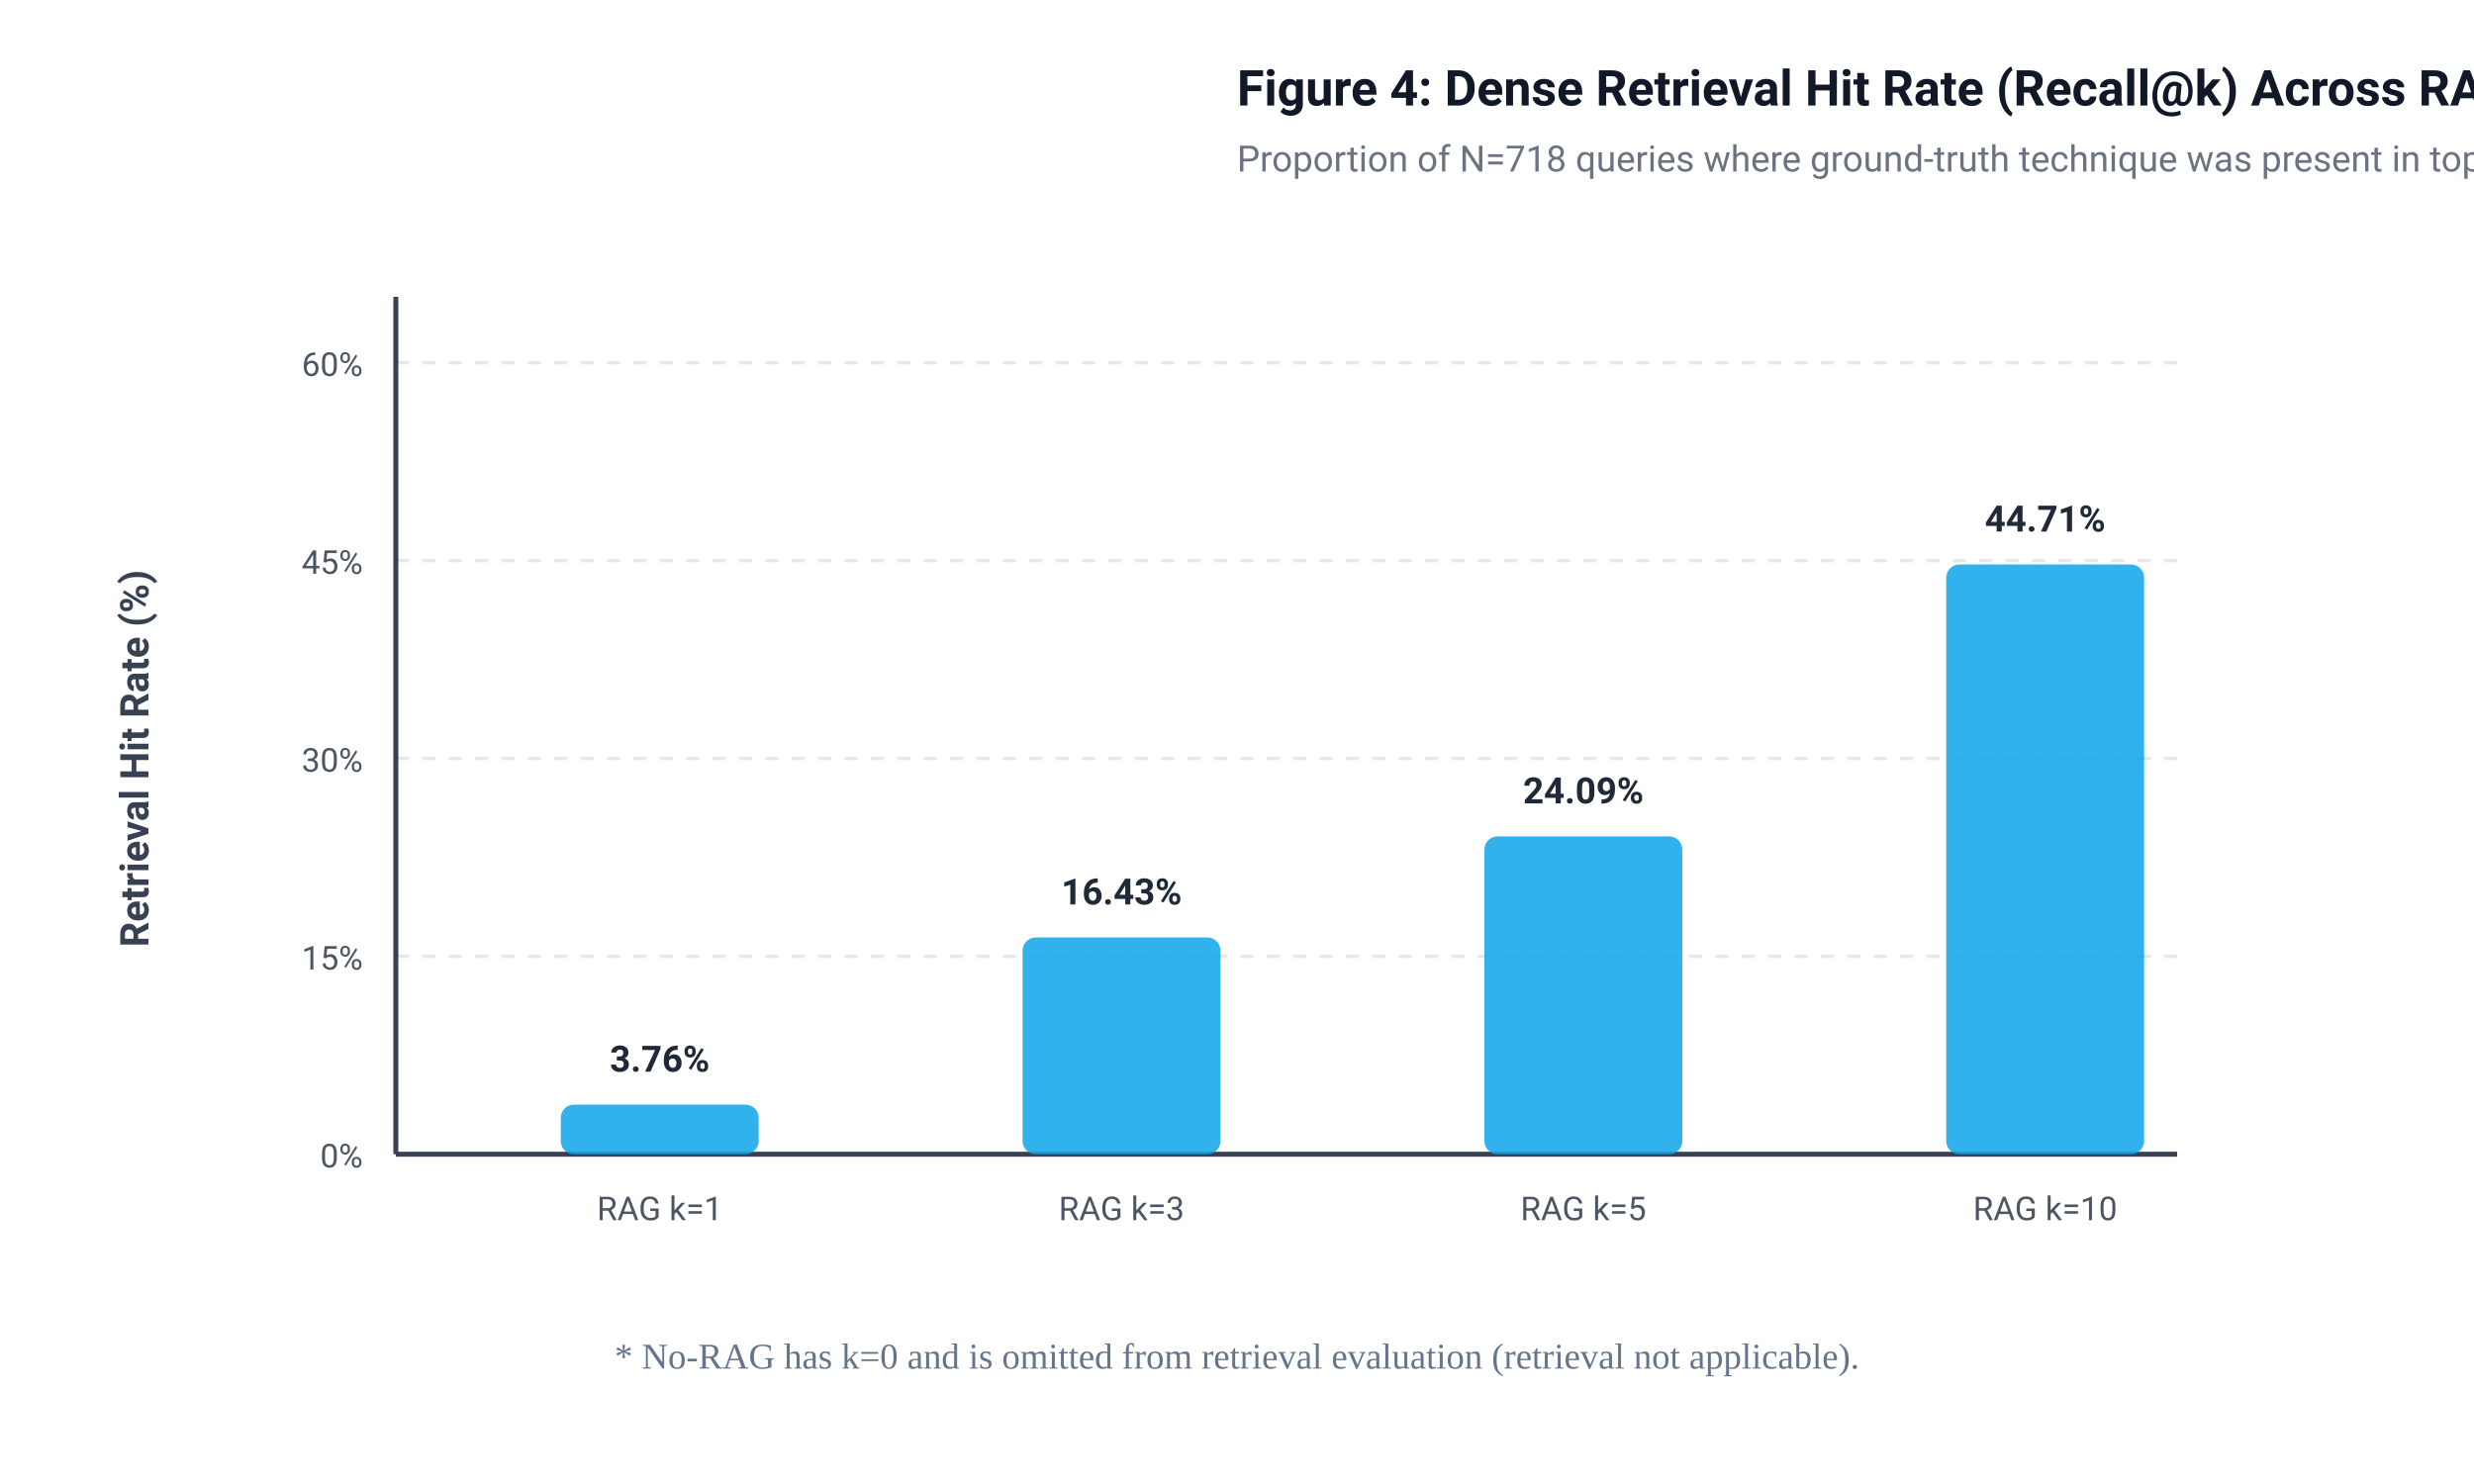
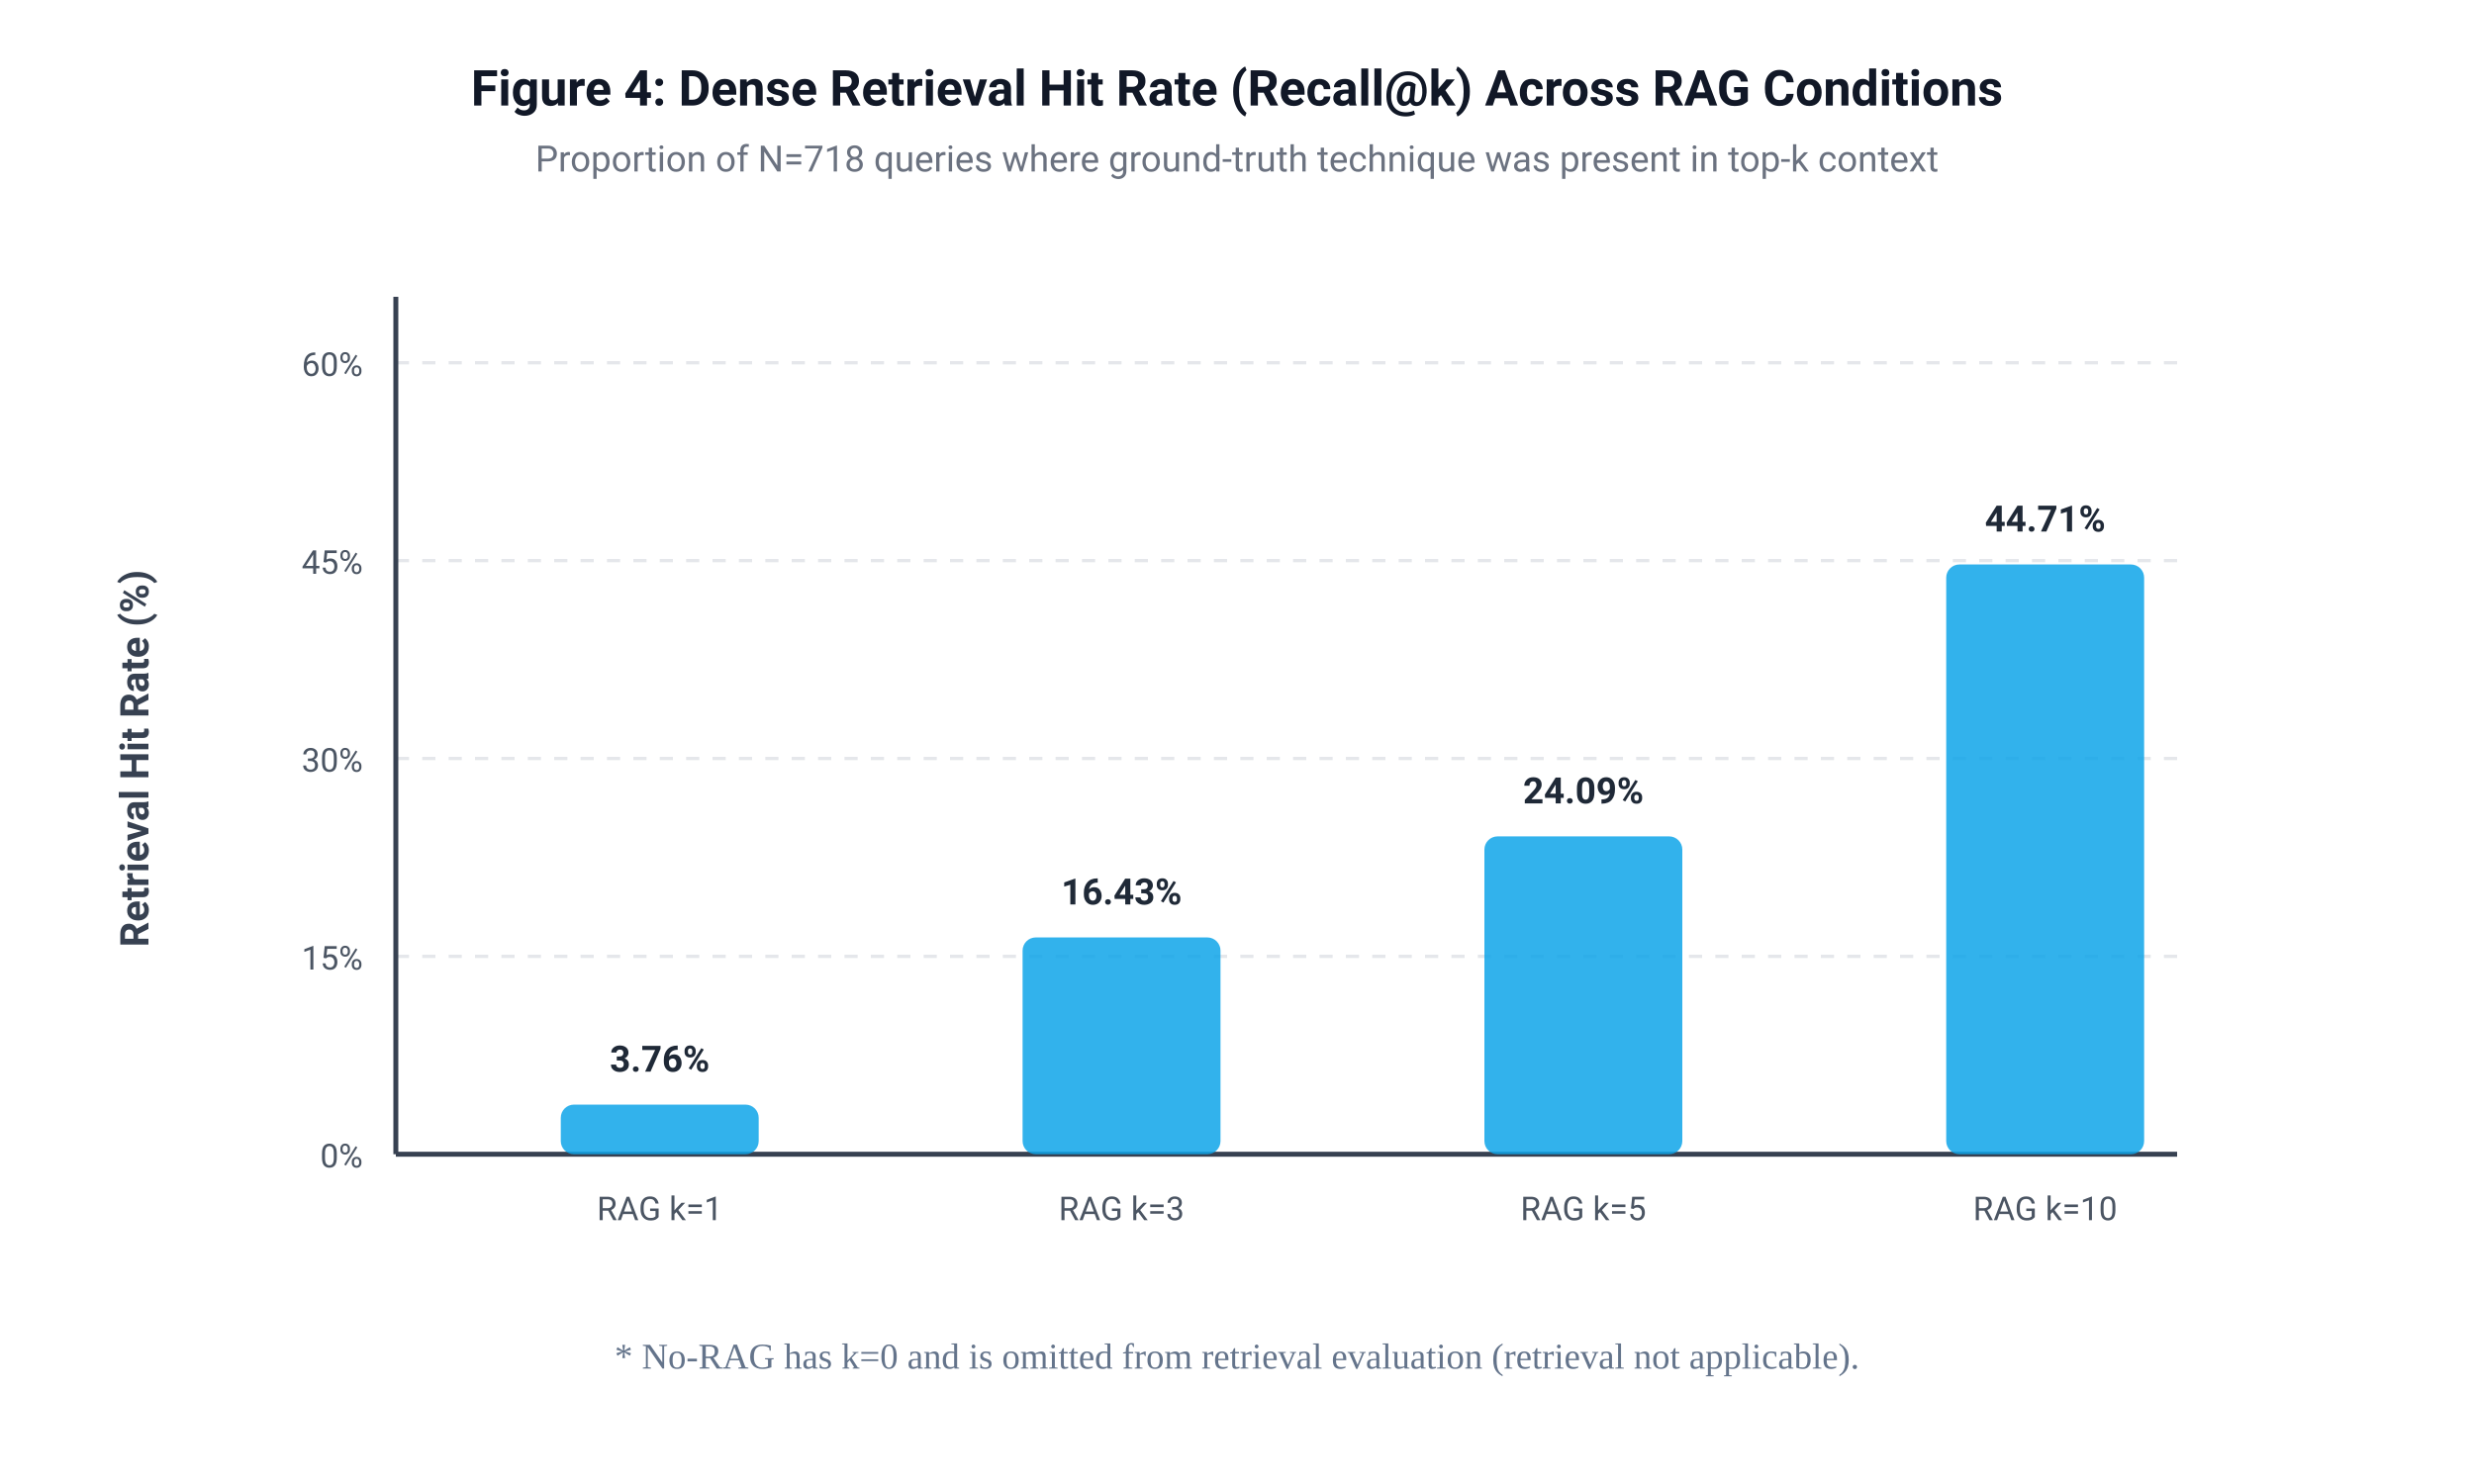
<svg xmlns="http://www.w3.org/2000/svg" viewBox="0 0 750 450" width="750" height="450">
  <defs>
    <style>
-       .title { font-family: -apple-system, BlinkMacSystemFont, "Segoe UI", Roboto, Helvetica, Arial, sans-serif; font-size: 15px; font-weight: bold; fill: #111827; }
-       .subtitle { font-family: -apple-system, BlinkMacSystemFont, "Segoe UI", Roboto, Helvetica, Arial, sans-serif; font-size: 11px; fill: #6b7280; }
+       @page { size: 750px 450px; margin: 0; }
+       .title { font-family: -apple-system, BlinkMacSystemFont, "Segoe UI", Roboto, Helvetica, Arial, sans-serif; font-size: 15px; font-weight: bold; fill: #111827; text-anchor: middle; }
+       .subtitle { font-family: -apple-system, BlinkMacSystemFont, "Segoe UI", Roboto, Helvetica, Arial, sans-serif; font-size: 11px; fill: #6b7280; text-anchor: middle; }
      .axis-label { font-family: -apple-system, BlinkMacSystemFont, "Segoe UI", Roboto, Helvetica, Arial, sans-serif; font-size: 12px; font-weight: 600; fill: #374151; }
      .tick-label { font-family: -apple-system, BlinkMacSystemFont, "Segoe UI", Roboto, Helvetica, Arial, sans-serif; font-size: 10px; fill: #4b5563; text-anchor: middle; }
      .data-label { font-family: -apple-system, BlinkMacSystemFont, "Segoe UI", Roboto, Helvetica, Arial, sans-serif; font-size: 11px; font-weight: bold; fill: #1f2937; text-anchor: middle; }
      .grid-line { stroke: #e5e7eb; stroke-width: 1; stroke-dasharray: 4,4; }
      .legend-text { font-family: -apple-system, BlinkMacSystemFont, "Segoe UI", Roboto, Helvetica, Arial, sans-serif; font-size: 11px; fill: #374151; }
      .fixture-banner { font-family: -apple-system, BlinkMacSystemFont, "Segoe UI", Roboto, Helvetica, Arial, sans-serif; font-size: 9px; font-weight: bold; fill: #b91c1c; text-anchor: end; }
    </style>
  </defs>
  <rect width="100%" height="100%" fill="#ffffff" />
-   <text x="375" y="32" class="title">Figure 4: Dense Retrieval Hit Rate (Recall@k) Across RAG Conditions</text>
-   <text x="375" y="52" class="subtitle">Proportion of N=718 queries where ground-truth technique was present in top-k context</text>
+   <text x="375" y="32" class="title" text-anchor="middle">Figure 4: Dense Retrieval Hit Rate (Recall@k) Across RAG Conditions</text>
+   <text x="375" y="52" class="subtitle" text-anchor="middle">Proportion of N=718 queries where ground-truth technique was present in top-k context</text>
  <line x1="120" y1="350" x2="660" y2="350" class="grid-line" />
  <text x="110" y="354" class="tick-label" style="text-anchor: end;">0%</text>
  <line x1="120" y1="290" x2="660" y2="290" class="grid-line" />
  <text x="110" y="294" class="tick-label" style="text-anchor: end;">15%</text>
  <line x1="120" y1="230" x2="660" y2="230" class="grid-line" />
  <text x="110" y="234" class="tick-label" style="text-anchor: end;">30%</text>
  <line x1="120" y1="170" x2="660" y2="170" class="grid-line" />
  <text x="110" y="174" class="tick-label" style="text-anchor: end;">45%</text>
  <line x1="120" y1="110" x2="660" y2="110" class="grid-line" />
  <text x="110" y="114" class="tick-label" style="text-anchor: end;">60%</text>
  <line x1="120" y1="90" x2="120" y2="350" stroke="#374151" stroke-width="1.5" />
  <line x1="120" y1="350" x2="660" y2="350" stroke="#374151" stroke-width="1.5" />
  <text x="45" y="230" class="axis-label" transform="rotate(-90 45 230)" text-anchor="middle">Retrieval Hit Rate (%)</text>
  <rect x="170" y="334.958" width="60" height="15.042" fill="#0ea5e9" rx="4" ry="4" opacity="0.85" />
  <text x="200" y="324.958" class="data-label">3.76%</text>
  <text x="200" y="370" class="tick-label">RAG k=1</text>
  <rect x="310" y="284.262" width="60" height="65.738" fill="#0ea5e9" rx="4" ry="4" opacity="0.85" />
  <text x="340" y="274.262" class="data-label">16.43%</text>
  <text x="340" y="370" class="tick-label">RAG k=3</text>
  <rect x="450" y="253.621" width="60" height="96.379" fill="#0ea5e9" rx="4" ry="4" opacity="0.85" />
  <text x="480" y="243.621" class="data-label">24.09%</text>
  <text x="480" y="370" class="tick-label">RAG k=5</text>
  <rect x="590" y="171.17" width="60" height="178.83" fill="#0ea5e9" rx="4" ry="4" opacity="0.85" />
  <text x="620" y="161.17" class="data-label">44.71%</text>
  <text x="620" y="370" class="tick-label">RAG k=10</text>
  <text x="375" y="415" font-size="11" fill="#64748b" text-anchor="middle">* No-RAG has k=0 and is omitted from retrieval evaluation (retrieval not applicable).</text>
</svg>
